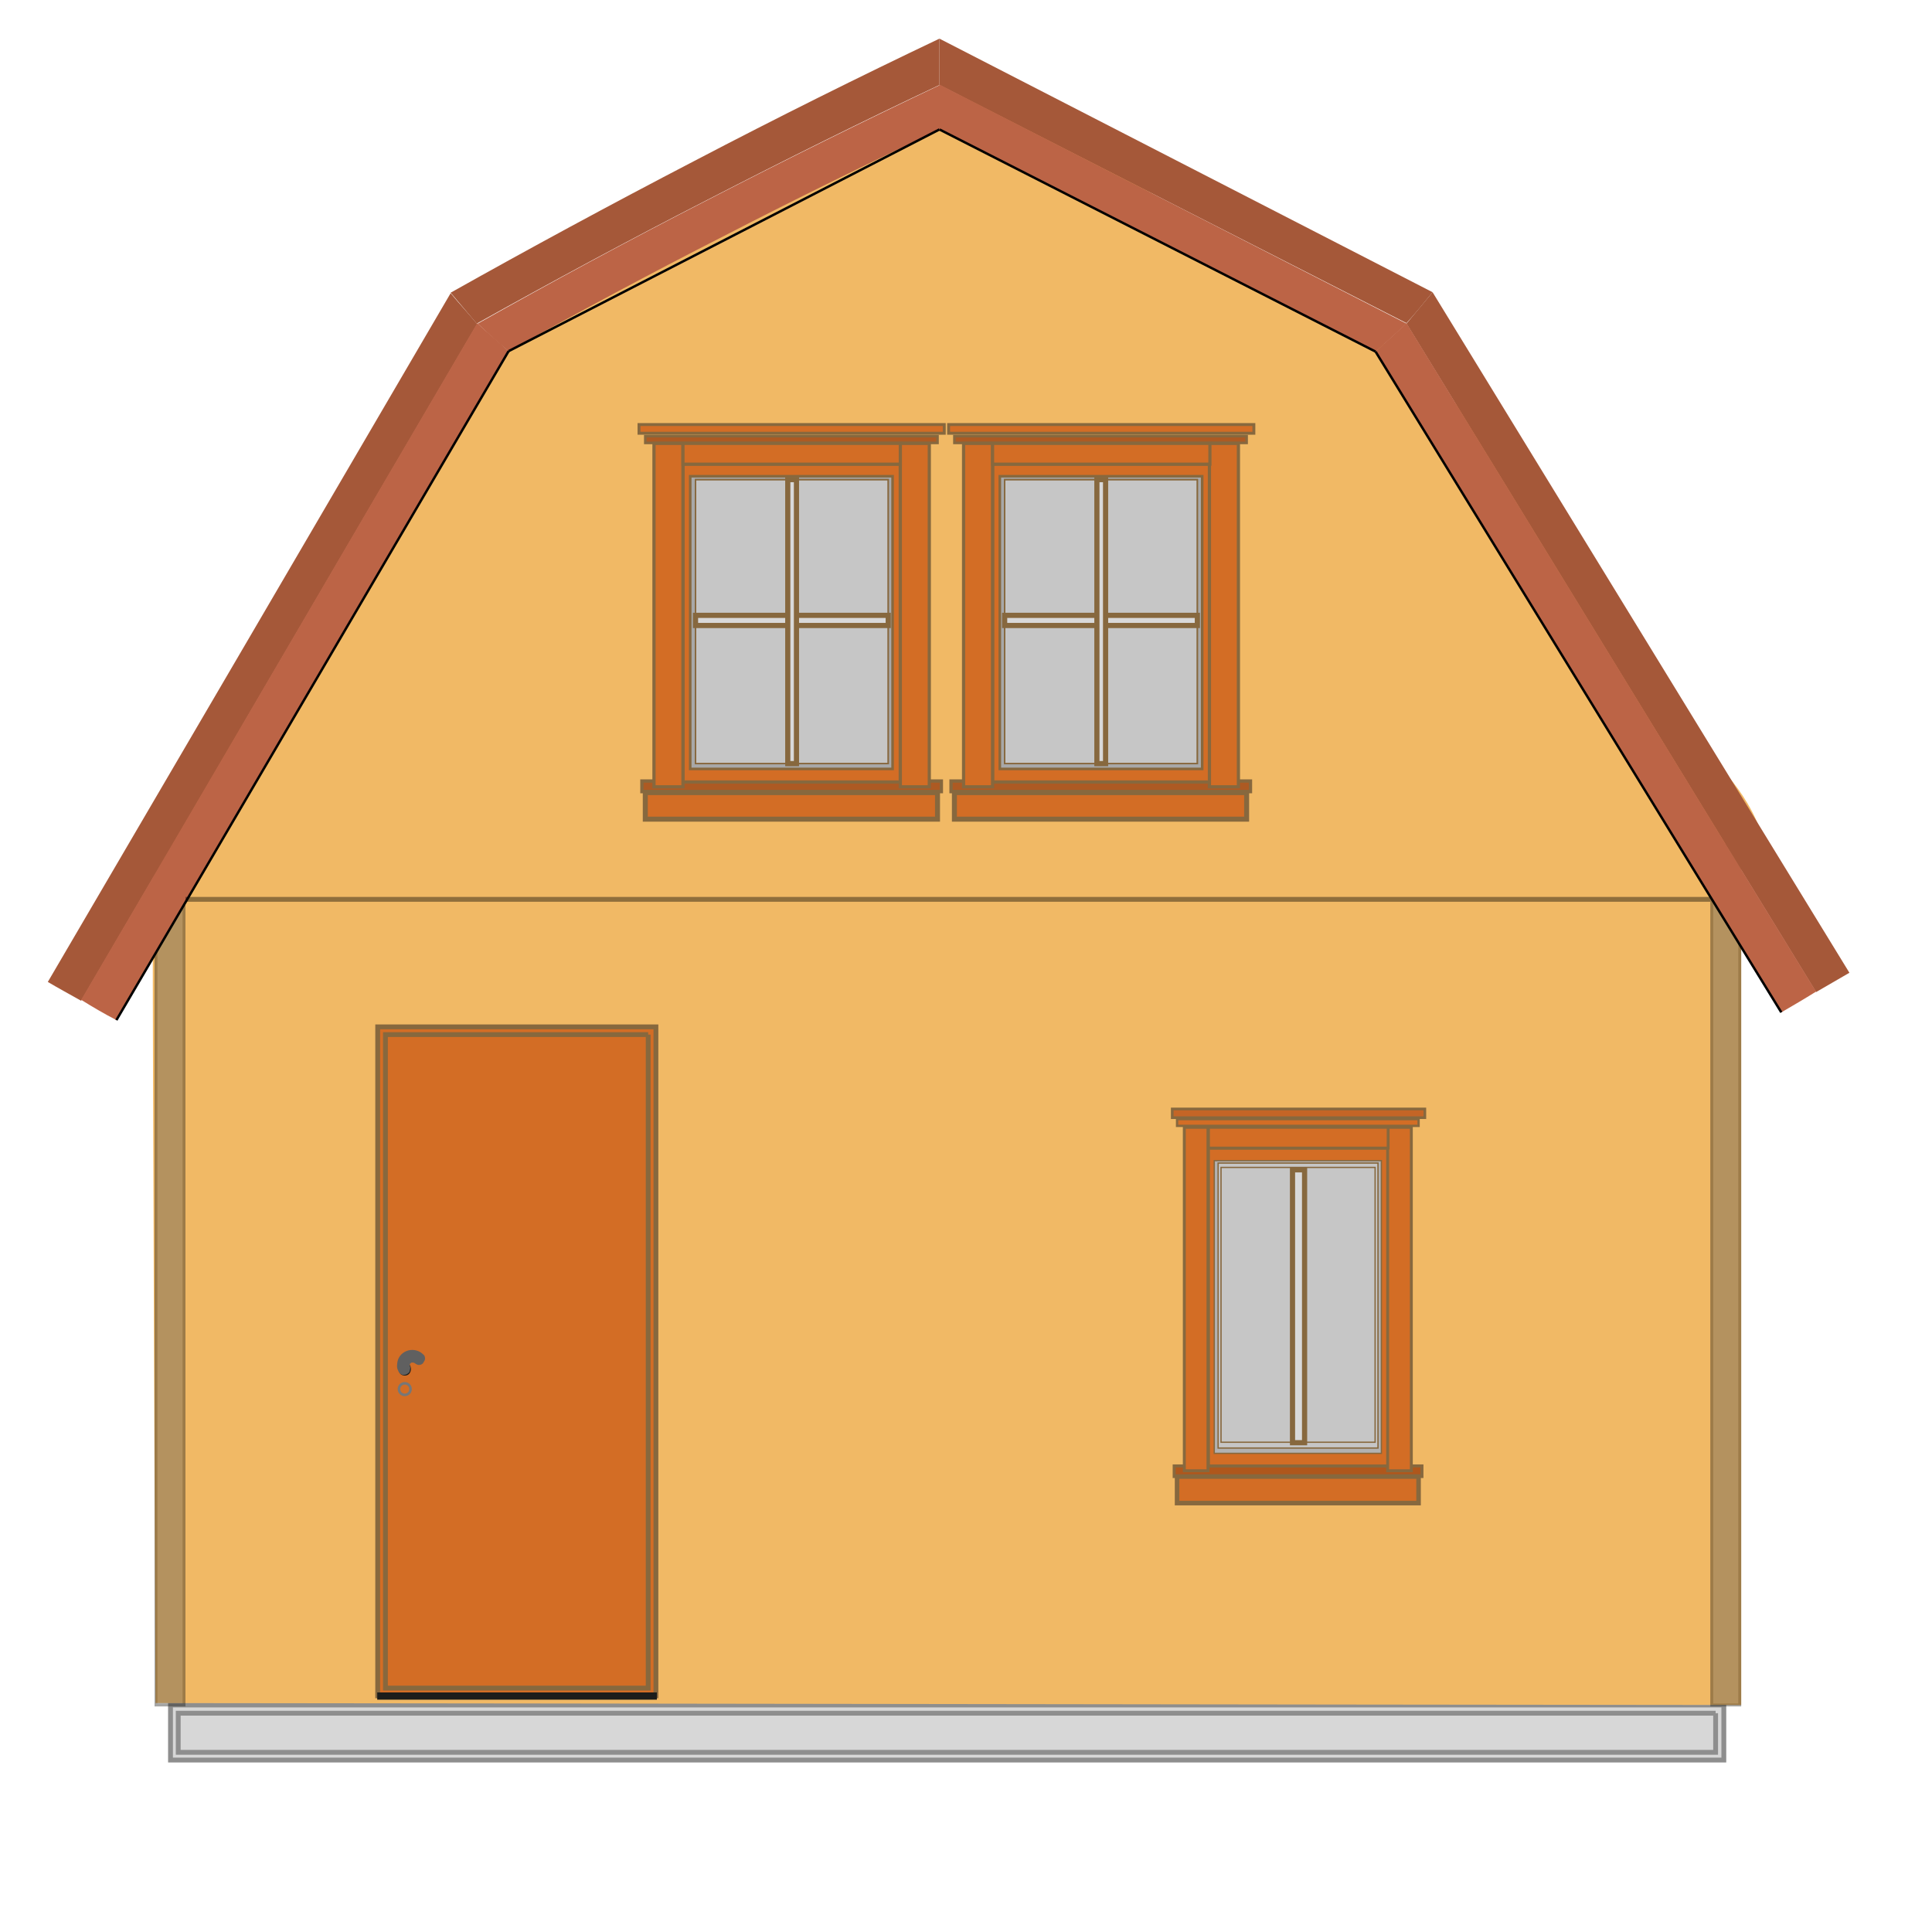
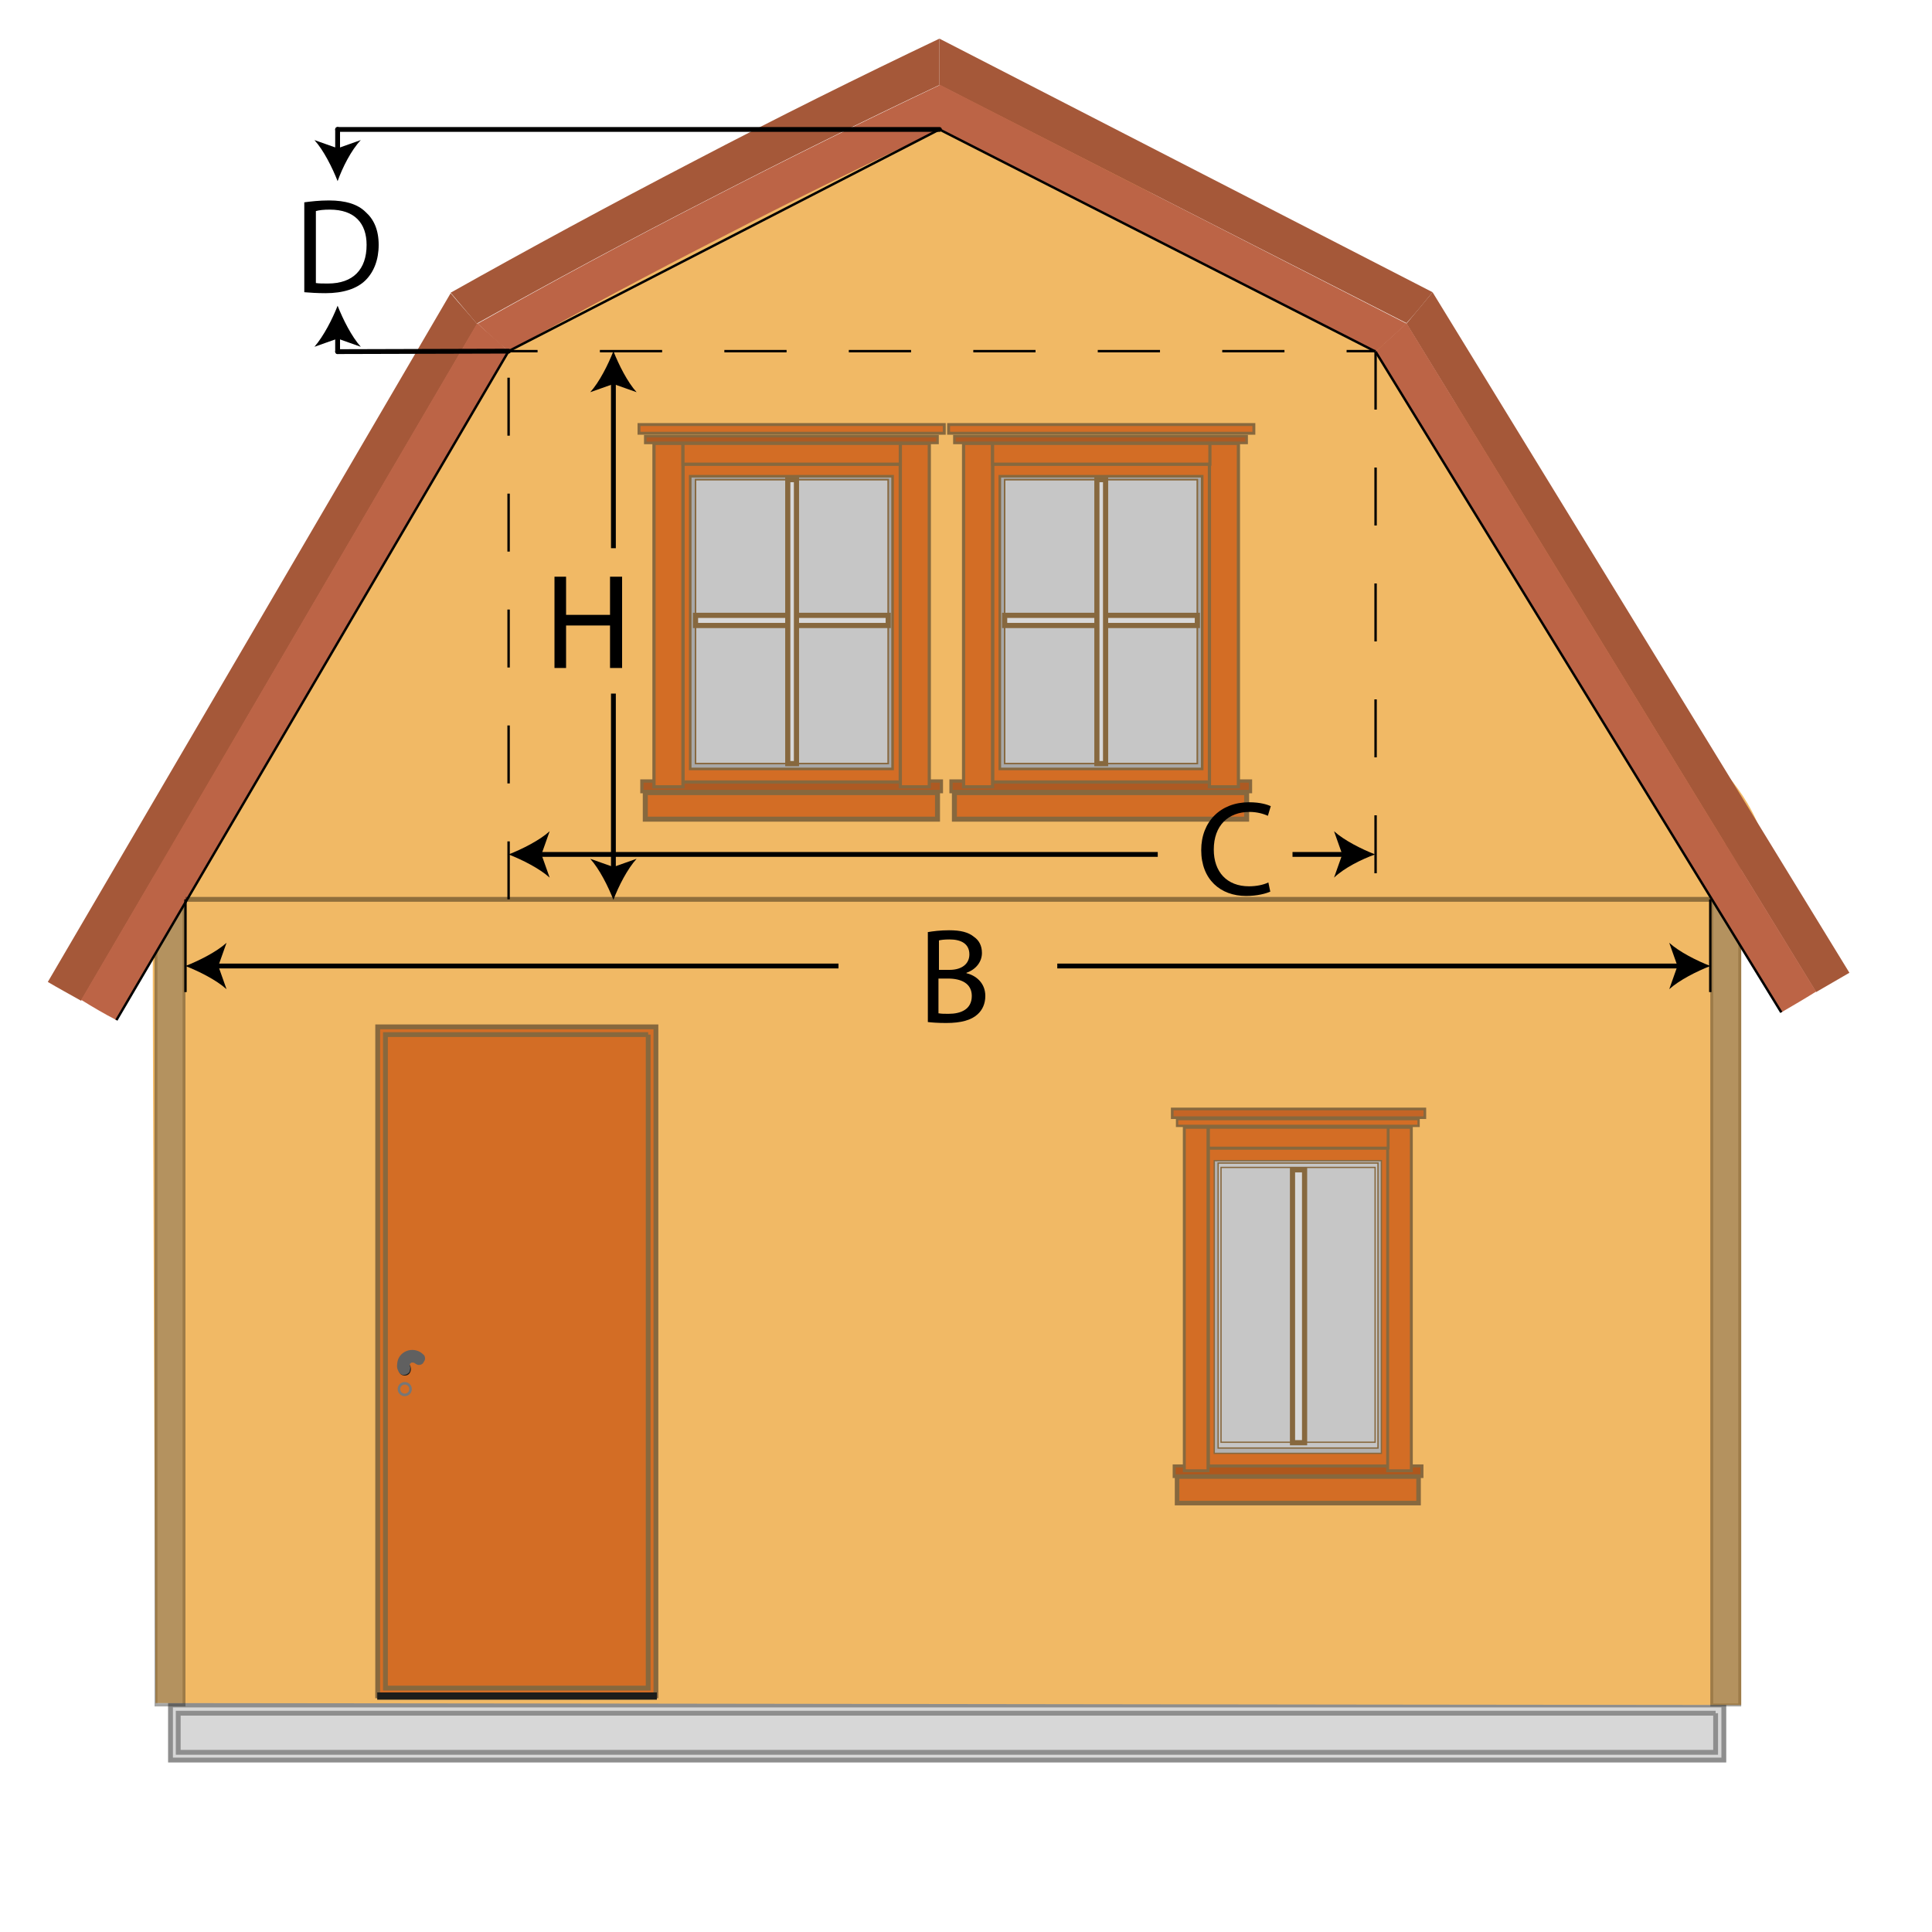
<svg xmlns="http://www.w3.org/2000/svg" version="1.1" id="Слой_1" x="0px" y="0px" viewBox="0 0 400 400" style="enable-background:new 0 0 400 400;" xml:space="preserve">
  <style type="text/css">
	.st0{fill:#D7D7D7;stroke:#8E8E8E;stroke-miterlimit:10;}
	.st1{fill:#F1B965;}
	.st2{opacity:0.4;fill:#575756;stroke:#1D1D1B;stroke-width:0.599;stroke-miterlimit:10;enable-background:new    ;}
	.st3{fill:#D36D25;stroke:#87683E;stroke-miterlimit:10;}
	.st4{fill:#1D1D1B;}
	.st5{fill:#606060;}
	.st6{fill:none;stroke:#777777;stroke-width:0.532;stroke-miterlimit:10;}
	.st7{display:none;fill:none;stroke:#9C9B9B;stroke-width:0.532;stroke-miterlimit:10;}
	.st8{fill:#A55839;}
	.st9{fill:#BC6446;}
	.st10{fill:none;stroke:#000000;stroke-width:0.5;stroke-miterlimit:10;}
	.st11{opacity:0.41;fill:none;stroke:#000000;stroke-miterlimit:10;enable-background:new    ;}
	.st12{fill:#AD5A23;stroke:#87683E;stroke-width:0.682;stroke-miterlimit:10;}
	.st13{fill:#D36D25;stroke:#87683E;stroke-width:1.035;stroke-miterlimit:10;}
	.st14{fill:#AD5A23;stroke:#87683E;stroke-width:0.532;stroke-miterlimit:10;}
	.st15{fill:#D36D25;stroke:#87683E;stroke-width:0.665;stroke-miterlimit:10;}
	.st16{fill:#D36D25;stroke:#87683E;stroke-width:0.654;stroke-miterlimit:10;}
	.st17{fill:#A8A8A8;stroke:#87683E;stroke-width:0.535;stroke-miterlimit:10;}
	.st18{fill:#C6C6C6;stroke:#87683E;stroke-width:0.268;stroke-miterlimit:10;}
	.st19{fill:#D9D9D9;stroke:#87683E;stroke-width:1.071;stroke-miterlimit:10;}
	.st20{fill:none;stroke:#87683E;stroke-width:0.277;stroke-miterlimit:10;}
	.st21{fill:#D36D25;stroke:#87683E;stroke-width:0.608;stroke-miterlimit:10;}
	.st22{fill:#AF571C;stroke:#87683E;stroke-width:0.62;stroke-miterlimit:10;}
	.st23{fill:#D36D25;stroke:#87683E;stroke-width:0.941;stroke-miterlimit:10;}
	.st24{fill:#D36D25;stroke:#87683E;stroke-width:0.483;stroke-miterlimit:10;}
	.st25{fill:#D36D25;stroke:#87683E;stroke-width:0.605;stroke-miterlimit:10;}
	.st26{fill:#D36D25;stroke:#87683E;stroke-width:0.595;stroke-miterlimit:10;}
	.st27{fill:#B2B2B2;stroke:#87683E;stroke-width:0.268;stroke-miterlimit:10;}
	.st28{fill:#C6C6C6;stroke:#87683E;stroke-width:0.278;stroke-miterlimit:10;}
	.st29{fill:none;stroke:#87683E;stroke-width:0.268;stroke-miterlimit:10;}
	.st30{fill:#C46526;stroke:#87683E;stroke-width:0.553;stroke-miterlimit:10;}
+ 	.st31{fill:none;stroke:#000000;stroke-miterlimit:10;}
+ 	.st32{fill:none;stroke:#000000;stroke-width:0.5;stroke-miterlimit:10;stroke-dasharray:12.885,12.885;}
+ 	.st33{fill:none;stroke:#000000;stroke-width:0.5;stroke-miterlimit:10;stroke-dasharray:12;}
+ 	.st34{fill:none;stroke:#000000;stroke-linecap:round;stroke-miterlimit:10;}
</style>
  <g>
    <rect x="36.1" y="353.9" class="st0" width="320" height="9.7" />
    <path class="st0" d="M355.2,354.7v8.1H36.9v-8.1H355.2 M356.9,353H35.3v11.4h321.6V353L356.9,353z" />
  </g>
  <g>
    <g>
      <g>
        <path id="SVGID_1_" class="st1" d="M28.1,175.9c20.3-21.6,33.6-40.9,42.1-54.7C83.9,99,85.3,90.7,99,77.7     c13.9-13.2,32.2-23.3,42.5-29.1c12.5-7,12.9-5.9,23.9-12.5c17.4-10.5,21.3-16.1,30.7-16.5c4-0.2,7.4,0.7,23.5,9.6     c20.1,11.1,34.9,20.7,35.9,21.4c23.2,15.3,34.7,22.9,35.3,23.3c23.7,19.8,38.2,44.2,43.5,53.1c10.3,17.2,9.9,22.4,17.9,28.3     c0,0,8.3,6.1,12.2,16.4c0.1,0.4,0.5,1.3,0.1,2.1c-0.6,1-2.3,1.2-3,1.2c-0.4,0.1-0.8,0-1,0c0,59.3,0,118.7,0,178     c-109.4-0.1-218.9-0.3-328.3-0.4c-0.5-107.4-0.7-175-0.5-176.7c0-0.1,0.2-0.7-0.1-1C31.1,174.5,29.4,175.2,28.1,175.9z" />
      </g>
    </g>
  </g>
  <rect x="354.4" y="175" class="st2" width="5.8" height="178" />
  <rect x="32.3" y="175" class="st2" width="5.8" height="178" />
  <g>
    <rect x="79.1" y="213.4" class="st3" width="56" height="136.9" />
    <path class="st3" d="M134.2,214.2v135.3H79.8V214.2H134.2 M135.8,212.6h-1.6H79.8h-1.6v1.6v135.3v1.6h1.6h54.4h1.6v-1.6V214.2   L135.8,212.6L135.8,212.6z" />
  </g>
  <rect x="78.1" y="350.4" class="st4" width="57.9" height="1.5" />
  <g>
    <g>
      <path class="st4" d="M83.8,284.8c1.7,0,1.7-2.7,0-2.7C82.1,282.1,82.1,284.8,83.8,284.8L83.8,284.8z" />
    </g>
  </g>
  <g>
    <g>
      <path class="st5" d="M84.9,282.9c-0.1-0.1-0.1-0.3-0.1-0.4C84.8,282.6,84.8,282.7,84.9,282.9c-0.1-0.2-0.1-0.4,0-0.6    c0,0.1,0,0.2-0.1,0.4c0-0.2,0.1-0.3,0.1-0.5c0,0.1-0.1,0.2-0.1,0.3c0.1-0.2,0.2-0.3,0.3-0.4c-0.1,0.1-0.1,0.2-0.2,0.3    c0.1-0.1,0.2-0.2,0.3-0.3c-0.1,0.1-0.2,0.1-0.3,0.2c0.1-0.1,0.2-0.2,0.4-0.2c-0.1,0-0.2,0.1-0.3,0.1c0.2-0.1,0.3-0.1,0.5-0.1    c-0.1,0-0.2,0-0.3,0c0.2,0,0.3,0,0.5,0c-0.1,0-0.2,0-0.3,0c0.2,0,0.4,0.1,0.5,0.1c-0.1,0-0.2-0.1-0.3-0.1c0.2,0.1,0.3,0.1,0.4,0.2    c-0.1-0.1-0.2-0.1-0.3-0.2l0.1,0.1c0.3,0.2,0.6,0.4,0.9,0.4s0.7-0.1,0.9-0.4c0.2-0.3,0.4-0.6,0.4-0.9c0-0.4-0.1-0.7-0.4-0.9    c-0.8-0.8-2-1.1-3.1-0.8c-1.1,0.3-2,1.2-2.2,2.3c-0.1,0.6-0.2,1.2,0.1,1.8c0.1,0.3,0.3,0.6,0.6,0.8c0.3,0.2,0.7,0.2,1,0.1    s0.6-0.3,0.8-0.6C84.9,283.6,85,283.2,84.9,282.9L84.9,282.9z" />
    </g>
  </g>
  <circle class="st6" cx="83.8" cy="287.6" r="1.2" />
  <line class="st7" x1="26.9" y1="174.3" x2="366.5" y2="174.3" />
  <g>
    <path class="st8" d="M291.2,66.9C259,50.5,226.7,34,194.5,17.6c0-3.2,0-6.4,0-9.6c34,17.5,68.1,35,102.1,52.5   C294.9,62.6,293.1,64.8,291.2,66.9z" />
    <path class="st8" d="M376,205.4c-28.3-46.1-56.5-92.3-84.8-138.4c1.8-2.2,3.6-4.3,5.4-6.5c28.8,47,57.5,93.9,86.3,140.9   C380.6,202.7,378.3,204.1,376,205.4z" />
    <path class="st9" d="M284.8,72.8c-30.1-15.3-60.2-30.7-90.3-46c0-3.1,0-6.2,0-9.3C226.7,34,259,50.5,291.2,67   C289.1,68.9,287,70.9,284.8,72.8z" />
    <path class="st9" d="M368.8,209.6c-28-45.6-56-91.2-84-136.8c2.1-2,4.3-3.9,6.4-5.9c28.3,46.1,56.5,92.3,84.8,138.4   C373.6,206.8,371.2,208.2,368.8,209.6z" />
    <line class="st10" x1="194.5" y1="26.8" x2="284.8" y2="72.8" />
    <line class="st10" x1="368.8" y1="209.6" x2="284.8" y2="72.8" />
  </g>
  <g>
    <path class="st8" d="M98.7,67c15.4-8.6,31.3-17.2,47.9-25.7c16.3-8.4,32.2-16.3,47.9-23.7c0-3.2,0-6.4,0-9.6   c-16.6,7.9-33.5,16.3-50.7,25.3c-17.5,9.1-34.3,18.2-50.5,27.3C95.1,62.7,96.9,64.9,98.7,67z" />
    <path class="st8" d="M16.8,207.2c27.4-46.7,54.6-93.4,82-140.1c-1.8-2.2-3.7-4.2-5.5-6.4c-27.8,47.6-55.6,95.1-83.4,142.6   C12.1,204.6,14.5,205.9,16.8,207.2z" />
    <path class="st9" d="M105.3,72.7c14.3-8,29.2-16,44.7-23.9c15.1-7.8,30-15.1,44.6-22c0-3.1,0-6.1,0-9.2C179,25,163,32.9,146.7,41.3   c-16.6,8.5-32.5,17.1-47.8,25.7C100.9,68.9,103.1,70.9,105.3,72.7z" />
    <path class="st9" d="M24.1,211.2c27.1-46.2,54.1-92.3,81.2-138.5c-2.1-2-4.4-3.8-6.5-5.8c-27.4,46.7-54.6,93.4-82,140.1   C19.2,208.5,21.6,209.9,24.1,211.2z" />
    <path class="st10" d="M194.5,26.8c-29.7,15.3-59.5,30.6-89.2,45.9" />
    <line class="st10" x1="24.1" y1="211.2" x2="105.3" y2="72.7" />
  </g>
  <line class="st11" x1="38.4" y1="186.2" x2="354.1" y2="186.2" />
  <g id="окно1_7_">
    <rect x="132.9" y="161.7" class="st12" width="62" height="2.2" />
    <rect x="133.6" y="164.1" class="st13" width="60.5" height="5.5" />
    <rect x="133.6" y="90.3" class="st14" width="60.5" height="1.4" />
    <rect x="141.4" y="96.1" class="st15" width="45" height="65.8" />
    <rect x="135.4" y="91.8" class="st15" width="6" height="71.1" />
    <rect x="186.4" y="91.8" class="st15" width="6" height="71.1" />
    <rect x="141.4" y="91.8" class="st16" width="45" height="4.3" />
    <rect x="142.9" y="98.6" class="st17" width="41.9" height="60.6" />
    <rect x="144" y="99.3" class="st18" width="39.9" height="58.8" />
    <rect x="144" y="127.4" class="st19" width="39.9" height="2.1" />
    <rect x="163.1" y="99.3" class="st19" width="1.8" height="58.8" />
    <rect x="144" y="99.3" class="st20" width="39.9" height="58.8" />
    <rect x="132.3" y="87.9" class="st21" width="63.2" height="1.8" />
  </g>
  <g id="окно1_4_">
    <rect x="196.9" y="161.7" class="st12" width="62" height="2.2" />
    <rect x="197.6" y="164.1" class="st13" width="60.5" height="5.5" />
    <rect x="197.6" y="90.3" class="st14" width="60.5" height="1.4" />
    <rect x="205.5" y="96.1" class="st15" width="45" height="65.8" />
    <rect x="199.5" y="91.8" class="st15" width="6" height="71.1" />
    <rect x="250.4" y="91.8" class="st15" width="6" height="71.1" />
    <rect x="205.5" y="91.8" class="st16" width="45" height="4.3" />
    <rect x="207" y="98.6" class="st17" width="41.9" height="60.6" />
    <rect x="208" y="99.3" class="st18" width="39.9" height="58.8" />
    <rect x="208" y="127.4" class="st19" width="39.9" height="2.1" />
    <rect x="227.1" y="99.3" class="st19" width="1.8" height="58.8" />
    <rect x="208" y="99.3" class="st20" width="39.9" height="58.8" />
    <rect x="196.4" y="87.9" class="st21" width="63.2" height="1.8" />
  </g>
  <g id="окно1_5_">
    <rect x="243.1" y="303.5" class="st22" width="51.3" height="2.2" />
    <rect x="243.7" y="305.7" class="st23" width="50" height="5.5" />
    <rect x="243.7" y="231.7" class="st24" width="50" height="1.4" />
    <rect x="250.2" y="237.7" class="st25" width="37.2" height="65.8" />
    <rect x="245.2" y="233.4" class="st25" width="4.9" height="71.1" />
    <rect x="287.3" y="233.4" class="st25" width="4.9" height="71.1" />
    <rect x="250.2" y="233.4" class="st26" width="37.2" height="4.3" />
    <rect x="251.4" y="240.3" class="st27" width="34.6" height="60.6" />
    <rect x="252.2" y="240.8" class="st28" width="33.1" height="59" />
    <rect x="267.6" y="242.2" class="st19" width="2.5" height="56.5" />
    <rect x="252.8" y="241.7" class="st29" width="31.9" height="56.9" />
    <rect x="242.7" y="229.6" class="st30" width="52.3" height="1.8" />
  </g>
+   <line class="st10" x1="38.4" y1="186.2" x2="38.4" y2="205.4" />
+   <line class="st10" x1="354.1" y1="186.2" x2="354.1" y2="205.4" />
+   <g>
+     <g>
+       <line class="st31" x1="44.4" y1="200" x2="173.6" y2="200" />
+       <g>
+         <path d="M38.4,200c2.8,1.1,6.4,2.9,8.5,4.8l-1.7-4.8l1.7-4.8C44.8,197.1,41.2,198.9,38.4,200z" />
+       </g>
+     </g>
+   </g>
+   <g>
+     <g>
+       <line class="st31" x1="218.9" y1="200" x2="348.1" y2="200" />
+       <g>
+         <path d="M354.1,200c-2.8,1.1-6.4,2.9-8.5,4.8l1.7-4.8l-1.7-4.8C347.7,197.1,351.3,198.9,354.1,200z" />
+       </g>
+     </g>
+   </g>
+   <g>
+     <path d="M192,193c1.1-0.2,2.7-0.4,4.5-0.4c2.4,0,4,0.4,5.2,1.4c1,0.7,1.6,1.8,1.6,3.3c0,1.8-1.2,3.4-3.2,4.1v0.1   c1.8,0.4,3.9,1.9,3.9,4.7c0,1.6-0.6,2.9-1.6,3.8c-1.3,1.2-3.4,1.8-6.5,1.8c-1.7,0-3-0.1-3.8-0.2V193z M194.4,200.8h2.2   c2.6,0,4.1-1.3,4.1-3.2c0-2.2-1.7-3.1-4.1-3.1c-1.1,0-1.8,0.1-2.2,0.2V200.8z M194.4,209.8c0.5,0.1,1.2,0.1,2,0.1   c2.5,0,4.8-0.9,4.8-3.7c0-2.6-2.2-3.6-4.9-3.6h-2V209.8z" />
+   </g>
+   <g>
+     <path d="M263,184.6c-0.9,0.4-2.7,0.9-5,0.9c-5.3,0-9.3-3.4-9.3-9.5c0-5.9,4-9.9,9.9-9.9c2.4,0,3.8,0.5,4.5,0.8l-0.6,2   c-0.9-0.4-2.2-0.8-3.8-0.8c-4.4,0-7.4,2.8-7.4,7.8c0,4.6,2.7,7.6,7.3,7.6c1.5,0,3-0.3,4-0.8L263,184.6z" />
+   </g>
+   <g>
+     <path d="M117.2,119.4v7.9h9.1v-7.9h2.5v18.9h-2.5v-8.8h-9.1v8.8h-2.4v-18.9H117.2z" />
+   </g>
+   <g>
+     <path d="M62.9,41.9c1.5-0.2,3.2-0.4,5.2-0.4c3.5,0,6,0.8,7.6,2.4c1.7,1.5,2.7,3.7,2.7,6.8c0,3.1-1,5.6-2.7,7.3   c-1.8,1.8-4.7,2.7-8.3,2.7c-1.7,0-3.2-0.1-4.4-0.2V41.9z M65.4,58.6c0.6,0.1,1.5,0.1,2.5,0.1c5.2,0,8-2.9,8-8   c0-4.5-2.5-7.3-7.6-7.3c-1.3,0-2.2,0.1-2.9,0.3V58.6z" />
+   </g>
+   <g>
+     <g>
+       <line class="st10" x1="105.3" y1="72.7" x2="111.3" y2="72.7" />
+       <line class="st32" x1="124.2" y1="72.7" x2="272.4" y2="72.7" />
+       <line class="st10" x1="278.8" y1="72.7" x2="284.8" y2="72.7" />
+     </g>
+   </g>
+   <line class="st33" x1="105.3" y1="186.2" x2="105.3" y2="72.7" />
+   <line class="st33" x1="284.8" y1="72.8" x2="284.8" y2="186.3" />
+   <g>
+     <g>
+       <line class="st31" x1="127" y1="78.7" x2="127" y2="113.5" />
+       <g>
+         <path d="M127,72.7c-1.1,2.8-2.9,6.4-4.8,8.5l4.8-1.7l4.8,1.7C129.9,79.1,128.1,75.5,127,72.7z" />
+       </g>
+     </g>
+   </g>
+   <g>
+     <g>
+       <line class="st31" x1="127" y1="143.6" x2="127" y2="180.3" />
+       <g>
+         <path d="M127,186.3c-1.1-2.8-2.9-6.4-4.8-8.5l4.8,1.7l4.8-1.7C129.9,179.9,128.1,183.4,127,186.3z" />
+       </g>
+     </g>
+   </g>
+   <g>
+     <g>
+       <line class="st31" x1="111.3" y1="176.9" x2="239.7" y2="176.9" />
+       <g>
+         <path d="M105.3,176.9c2.8,1.1,6.4,2.9,8.5,4.8l-1.7-4.8l1.7-4.8C111.7,174,108.1,175.8,105.3,176.9z" />
+       </g>
+     </g>
+   </g>
+   <g>
+     <g>
+       <line class="st31" x1="278.7" y1="176.9" x2="267.6" y2="176.9" />
+       <g>
+         <path d="M284.7,176.9c-2.8-1.1-6.4-2.9-8.5-4.8l1.7,4.8l-1.7,4.8C278.3,179.7,281.9,177.9,284.7,176.9z" />
+       </g>
+     </g>
+   </g>
+   <line class="st34" x1="194.5" y1="26.8" x2="69.9" y2="26.8" />
+   <line class="st34" x1="105.3" y1="72.7" x2="69.9" y2="72.8" />
+   <g>
+     <g>
+       <line class="st34" x1="69.9" y1="26.8" x2="69.9" y2="31.5" />
+       <g>
+         <path d="M69.9,37.5c-1.1-2.8-2.9-6.4-4.8-8.5l4.8,1.7l4.8-1.7C72.7,31.1,70.9,34.7,69.9,37.5z" />
+       </g>
+     </g>
+   </g>
+   <g>
+     <g>
+       <line class="st34" x1="69.9" y1="72.8" x2="69.9" y2="69.3" />
+       <g>
+         <path d="M69.9,63.3c1.1,2.8,2.9,6.4,4.8,8.5l-4.8-1.7l-4.8,1.7C67,69.6,68.8,66.1,69.9,63.3z" />
+       </g>
+     </g>
+   </g>
</svg>
